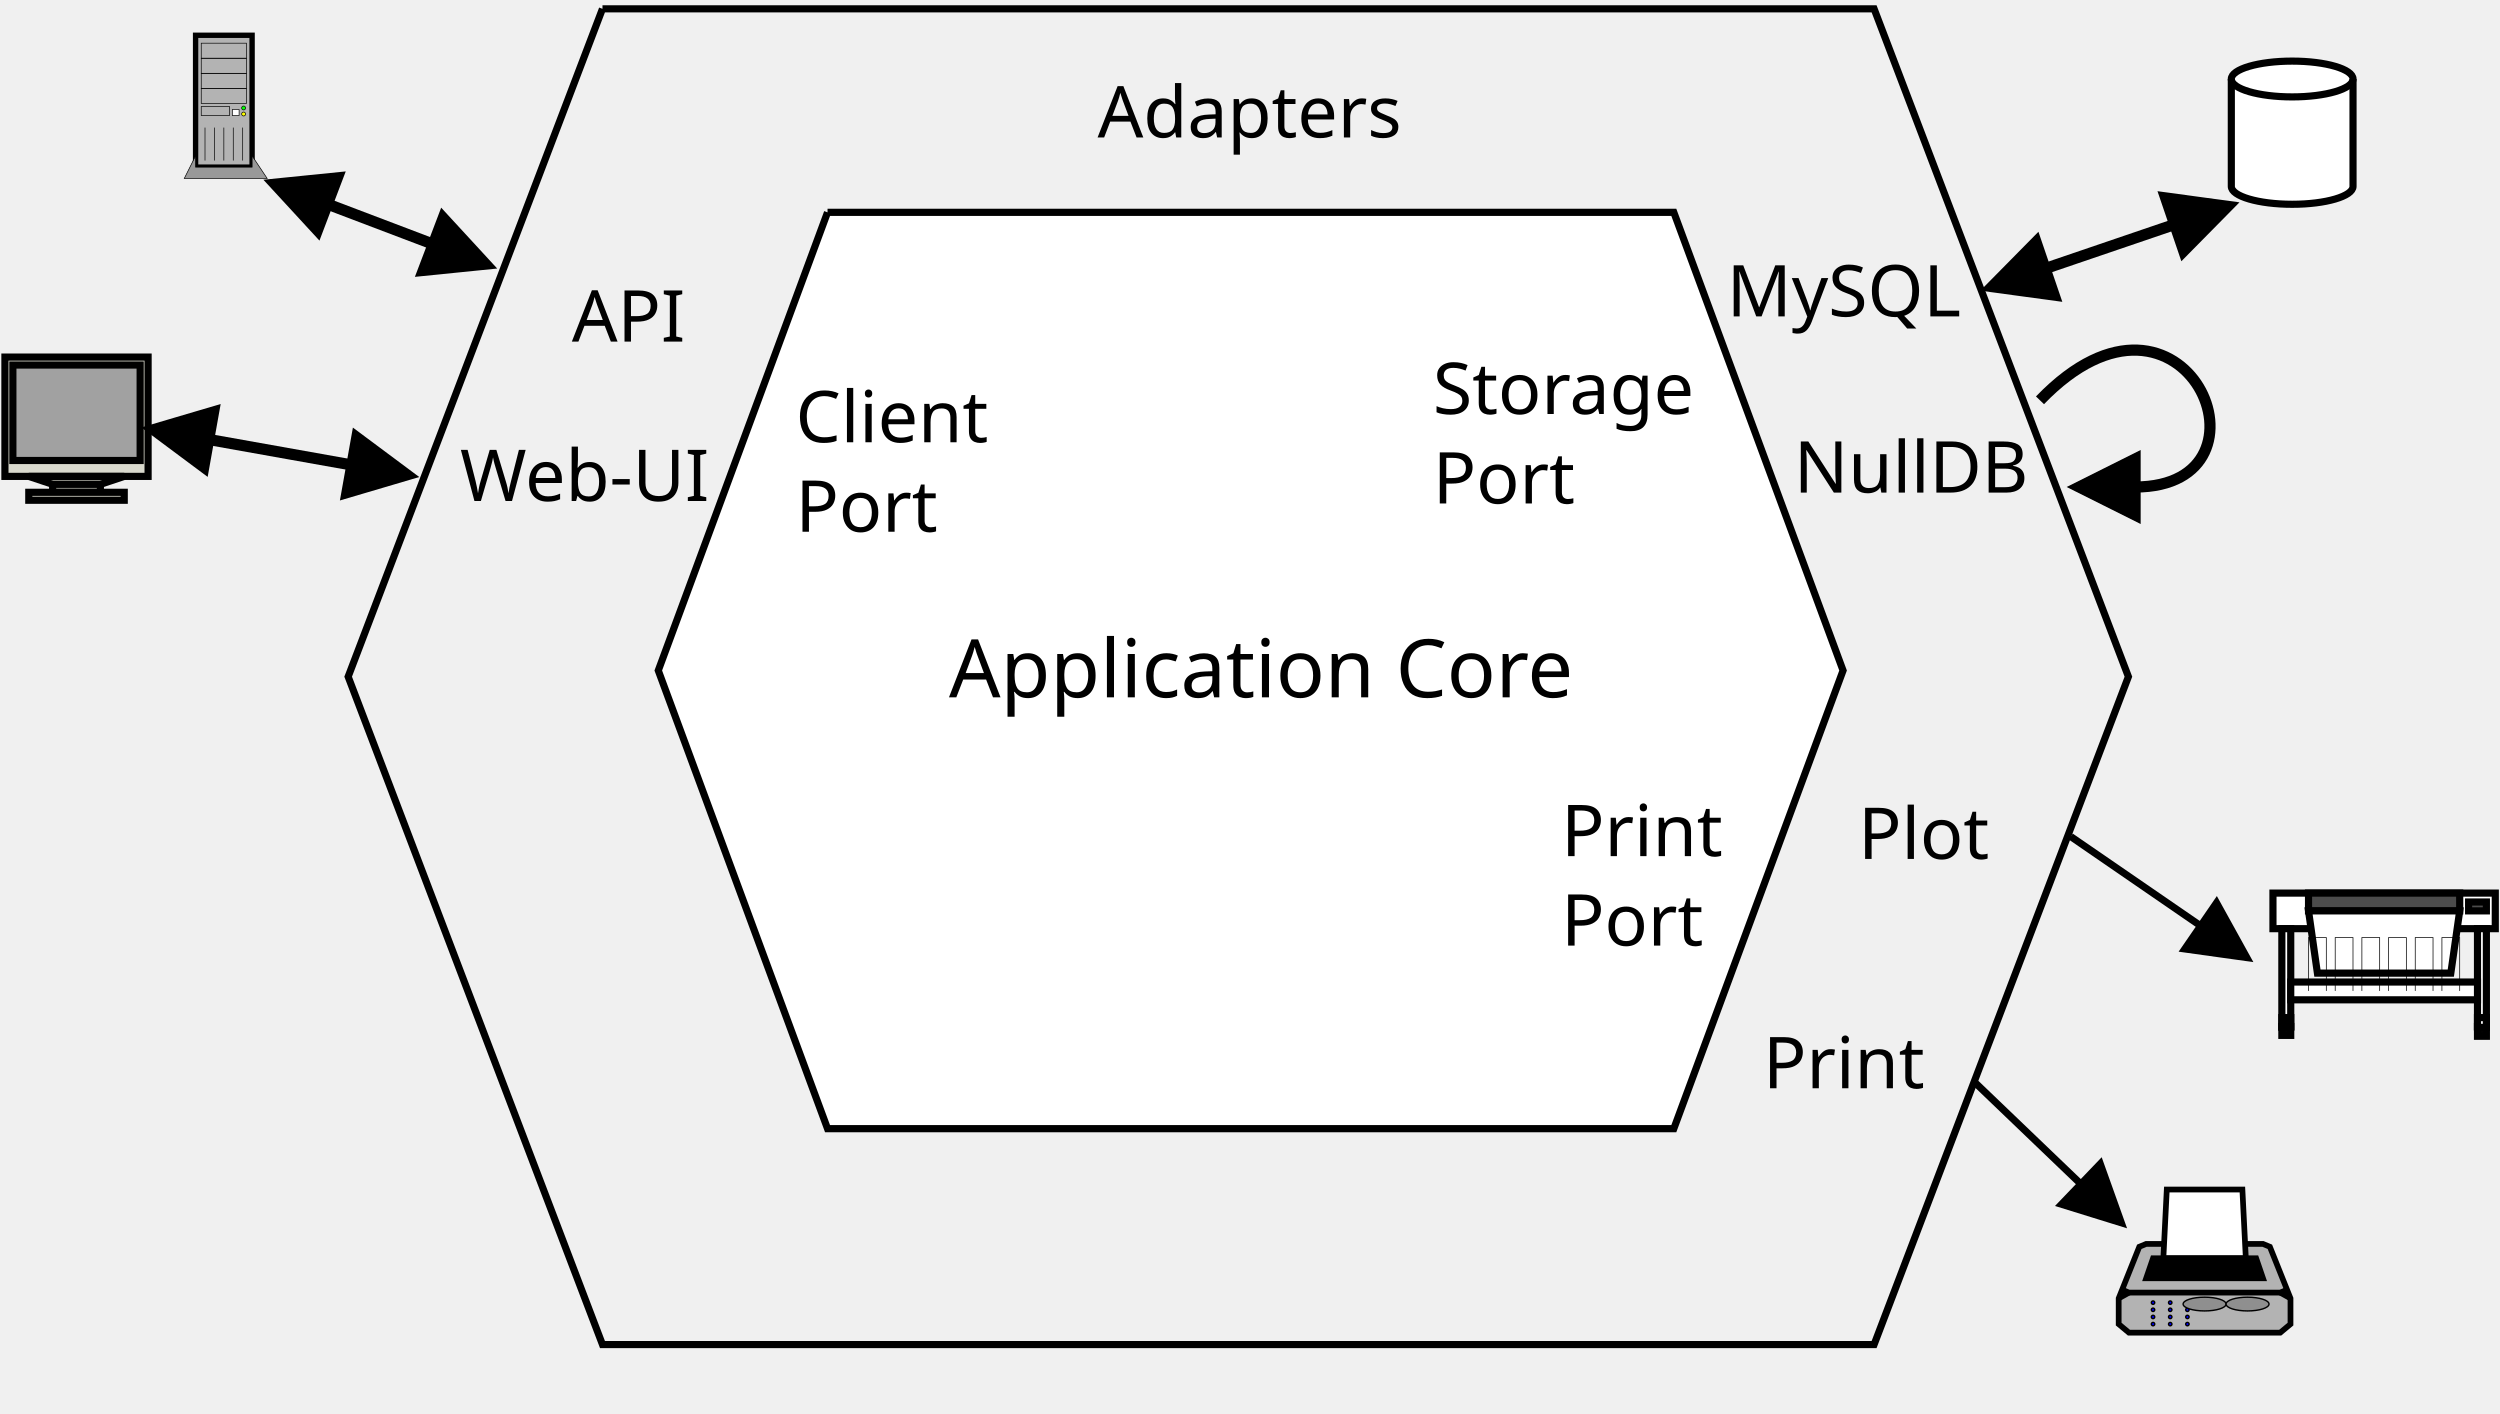
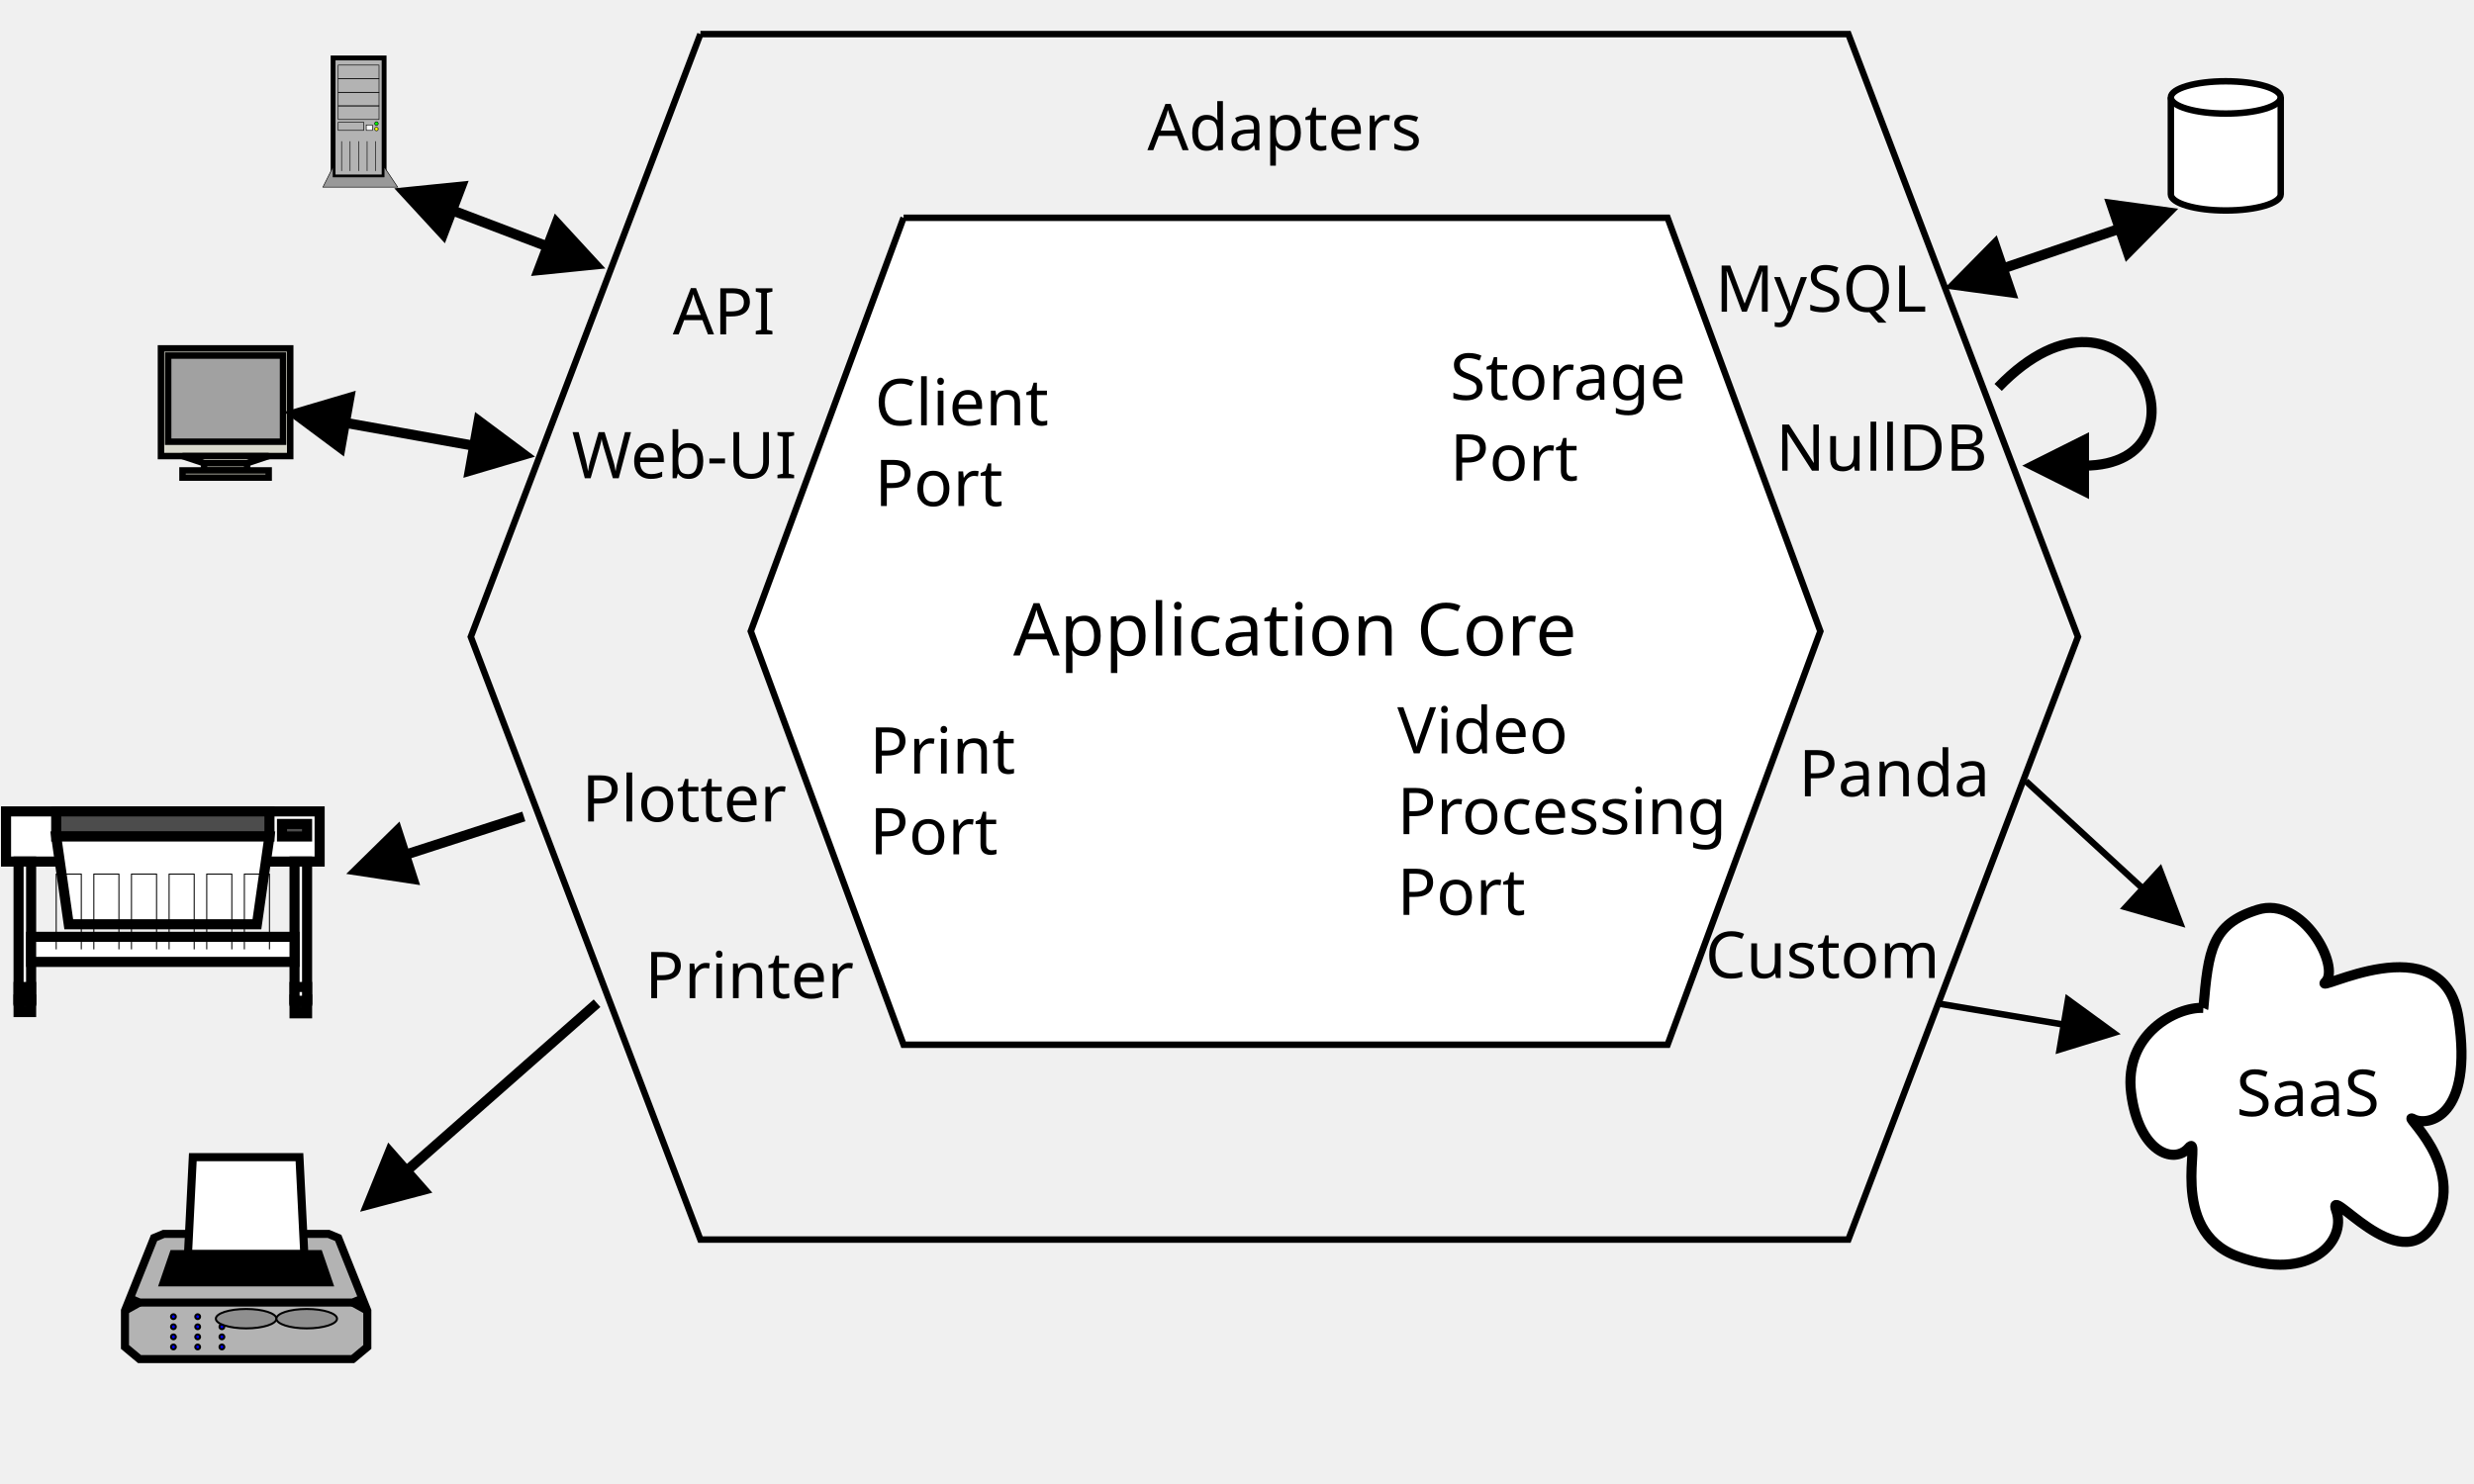
- <svg xmlns="http://www.w3.org/2000/svg" width="23cm" height="13cm" viewBox="369 231 447 251">
+ <svg xmlns="http://www.w3.org/2000/svg" width="25cm" height="15cm" viewBox="338 231 490 282">
  <g>
    <path style="fill: #ffffff" d="M 516.963 268.14 L 668.277,268.14 L 698.54,350.06 L 668.277,431.98 L 516.963,431.98 L 486.7,350.06 L 516.963,268.14z" />
    <path style="fill: none; fill-opacity:0; stroke-width: 1.28; stroke: #000000" d="M 516.963 268.14 L 668.277,268.14 L 698.54,350.06 L 668.277,431.98 L 516.963,431.98 L 486.7,350.06 L 516.963,268.14" />
    <text font-size="8.192" style="fill: #000000;text-anchor:middle;font-family:sans-serif;font-style:normal;font-weight:normal" x="592.62" y="352.62">
      <tspan x="592.62" y="352.62" />
    </text>
  </g>
  <text font-size="14.45" style="fill: #000000;text-anchor:start;font-family:sans-serif;font-style:normal;font-weight:normal" x="538.676" y="354.86">
    <tspan x="538.676" y="354.86">Application Core</tspan>
  </text>
  <g>
    <path style="fill: none; fill-opacity:0; stroke-width: 1.28; stroke: #000000" d="M 476.723 231.75 L 704.087,231.75 L 749.56,351.165 L 704.087,470.58 L 476.723,470.58 L 431.25,351.165 L 476.723,231.75" />
    <text font-size="8.192" style="fill: #000000;text-anchor:middle;font-family:sans-serif;font-style:normal;font-weight:normal" x="590.405" y="353.725">
      <tspan x="590.405" y="353.725" />
    </text>
  </g>
  <g>
    <rect style="fill: #ffffff" x="767.96" y="244.3" width="21.76" height="19.2" />
    <ellipse style="fill: #ffffff" cx="778.84" cy="263.5" rx="10.88" ry="3.2" />
    <ellipse style="fill: #ffffff" cx="778.84" cy="244.3" rx="10.88" ry="3.2" />
    <ellipse style="fill: none; fill-opacity:0; stroke-width: 1.28; stroke: #000000" cx="778.84" cy="244.3" rx="10.88" ry="3.2" />
    <path style="fill: none; fill-opacity:0; stroke-width: 1.28; stroke: #000000" d="M 789.72 244.3 L 789.72,263.5 C 789.72,265.267 784.849,266.7 778.84,266.7 C 772.831,266.7 767.96,265.267 767.96,263.5 L 767.96,244.3" />
    <text font-size="8.192" style="fill: #000000;text-anchor:middle;font-family:sans-serif;font-style:normal;font-weight:normal" x="778.84" y="274.38">
      <tspan x="778.84" y="274.38" />
    </text>
  </g>
  <g>
    <rect style="fill: #b3b3b3" x="403.971" y="236.48" width="10.105" height="23.579" />
    <rect style="fill: none; fill-opacity:0; stroke-width: 0.96; stroke: #000000" x="403.971" y="236.48" width="10.105" height="23.579" />
    <rect style="fill: none; fill-opacity:0; stroke-width: 0.12; stroke: #000000" x="404.982" y="237.895" width="8.084" height="2.695" />
    <rect style="fill: none; fill-opacity:0; stroke-width: 0.12; stroke: #000000" x="404.982" y="240.589" width="8.084" height="2.695" />
    <rect style="fill: none; fill-opacity:0; stroke-width: 0.12; stroke: #000000" x="404.982" y="243.284" width="8.084" height="2.695" />
    <rect style="fill: none; fill-opacity:0; stroke-width: 0.12; stroke: #000000" x="404.982" y="245.979" width="8.084" height="2.695" />
    <rect style="fill: none; fill-opacity:0; stroke-width: 0.12; stroke: #000000" x="404.982" y="249.213" width="5.053" height="1.617" />
    <ellipse style="fill: #00ff00" cx="412.561" cy="249.482" rx="0.354" ry="0.354" />
    <ellipse style="fill: none; fill-opacity:0; stroke-width: 0.12; stroke: #000000" cx="412.561" cy="249.482" rx="0.354" ry="0.354" />
    <ellipse style="fill: #ffff00" cx="412.561" cy="250.56" rx="0.354" ry="0.354" />
    <ellipse style="fill: none; fill-opacity:0; stroke-width: 0.12; stroke: #000000" cx="412.561" cy="250.56" rx="0.354" ry="0.354" />
    <rect style="fill: #ffffff" x="410.539" y="249.752" width="1.213" height="1.078" />
    <rect style="fill: none; fill-opacity:0; stroke-width: 0.12; stroke: #000000" x="410.539" y="249.752" width="1.213" height="1.078" />
    <path style="fill: none; fill-opacity:0; stroke-width: 0.12; stroke: #000000" d="M 405.655 252.985 L 405.655,258.88" />
    <path style="fill: none; fill-opacity:0; stroke-width: 0.12; stroke: #000000" d="M 407.339 252.985 L 407.339,258.88" />
    <path style="fill: none; fill-opacity:0; stroke-width: 0.12; stroke: #000000" d="M 409.024 252.985 L 409.024,258.88" />
    <path style="fill: none; fill-opacity:0; stroke-width: 0.12; stroke: #000000" d="M 410.708 252.985 L 410.708,258.88" />
    <path style="fill: none; fill-opacity:0; stroke-width: 0.12; stroke: #000000" d="M 412.392 252.985 L 412.392,258.88" />
    <path style="fill: none; fill-opacity:0; stroke-width: 0.12; stroke: #000000" d="M 414.076 252.985 L 414.076,258.88" />
    <polygon style="fill: #999999" points="401.95,262.08 403.971,258.038 403.971,260.059 414.076,260.059 414.076,258.038 416.771,262.08 " />
    <polygon style="fill: none; fill-opacity:0; stroke-width: 0.12; stroke: #000000" points="401.95,262.08 403.971,258.038 403.971,260.059 414.076,260.059 414.076,258.038 416.771,262.08 " />
    <text font-size="8.192" style="fill: #000000;text-anchor:middle;font-family:sans-serif;font-style:normal;font-weight:normal" x="409.361" y="270.434">
      <tspan x="409.361" y="270.434" />
    </text>
  </g>
  <g>
-     <polygon style="fill: #b3b3b3" points="752.735,452.588 751.506,453.1 747.82,462.316 747.82,466.924 749.663,468.46 776.697,468.46 778.54,466.924 778.54,462.316 774.854,453.1 773.625,452.588 " />
-     <polygon style="fill: none; fill-opacity:0; stroke-width: 1.024; stroke: #000000" points="752.735,452.588 751.506,453.1 747.82,462.316 747.82,466.924 749.663,468.46 776.697,468.46 778.54,466.924 778.54,462.316 774.854,453.1 773.625,452.588 " />
-     <path style="fill: none; fill-opacity:0; stroke-width: 1.024; stroke: #000000" d="M 748.434 460.78 L 749.663,461.292 L 776.697,461.292 L 777.926,460.78" />
-     <path style="fill: none; fill-opacity:0; stroke-width: 1.024; stroke: #000000" d="M 776.697 461.292 L 778.54,462.316" />
-     <path style="fill: none; fill-opacity:0; stroke-width: 1.024; stroke: #000000" d="M 747.82 462.316 L 749.663,461.292" />
-     <polygon style="fill: #ffffff" points="756.422,442.86 755.807,455.148 770.553,455.148 769.938,442.86 " />
-     <polygon style="fill: none; fill-opacity:0; stroke-width: 1.024; stroke: #000000" points="756.422,442.86 755.807,455.148 770.553,455.148 769.938,442.86 " />
-     <polygon style="fill: #000000" points="753.964,455.148 752.735,458.732 773.625,458.732 772.396,455.148 " />
-     <polygon style="fill: none; fill-opacity:0; stroke-width: 1.024; stroke: #000000" points="753.964,455.148 752.735,458.732 773.625,458.732 772.396,455.148 " />
-     <ellipse style="fill: #0000ff" cx="753.964" cy="463.084" rx="0.307" ry="0.307" />
-     <ellipse style="fill: none; fill-opacity:0; stroke-width: 0.256; stroke: #000000" cx="753.964" cy="463.084" rx="0.307" ry="0.307" />
-     <ellipse style="fill: #0000ff" cx="757.036" cy="463.084" rx="0.307" ry="0.307" />
-     <ellipse style="fill: none; fill-opacity:0; stroke-width: 0.256; stroke: #000000" cx="757.036" cy="463.084" rx="0.307" ry="0.307" />
-     <ellipse style="fill: #0000ff" cx="760.108" cy="463.084" rx="0.307" ry="0.307" />
-     <ellipse style="fill: none; fill-opacity:0; stroke-width: 0.256; stroke: #000000" cx="760.108" cy="463.084" rx="0.307" ry="0.307" />
-     <ellipse style="fill: #0000ff" cx="753.964" cy="464.364" rx="0.307" ry="0.307" />
-     <ellipse style="fill: none; fill-opacity:0; stroke-width: 0.256; stroke: #000000" cx="753.964" cy="464.364" rx="0.307" ry="0.307" />
-     <ellipse style="fill: #0000ff" cx="757.036" cy="464.364" rx="0.307" ry="0.307" />
-     <ellipse style="fill: none; fill-opacity:0; stroke-width: 0.256; stroke: #000000" cx="757.036" cy="464.364" rx="0.307" ry="0.307" />
-     <ellipse style="fill: #0000ff" cx="760.108" cy="464.364" rx="0.307" ry="0.307" />
-     <ellipse style="fill: none; fill-opacity:0; stroke-width: 0.256; stroke: #000000" cx="760.108" cy="464.364" rx="0.307" ry="0.307" />
-     <ellipse style="fill: #0000ff" cx="753.964" cy="465.644" rx="0.307" ry="0.307" />
-     <ellipse style="fill: none; fill-opacity:0; stroke-width: 0.256; stroke: #000000" cx="753.964" cy="465.644" rx="0.307" ry="0.307" />
-     <ellipse style="fill: #0000ff" cx="757.036" cy="465.644" rx="0.307" ry="0.307" />
-     <ellipse style="fill: none; fill-opacity:0; stroke-width: 0.256; stroke: #000000" cx="757.036" cy="465.644" rx="0.307" ry="0.307" />
-     <ellipse style="fill: #0000ff" cx="760.108" cy="465.644" rx="0.307" ry="0.307" />
-     <ellipse style="fill: none; fill-opacity:0; stroke-width: 0.256; stroke: #000000" cx="760.108" cy="465.644" rx="0.307" ry="0.307" />
-     <ellipse style="fill: #0000ff" cx="753.964" cy="466.924" rx="0.307" ry="0.307" />
-     <ellipse style="fill: none; fill-opacity:0; stroke-width: 0.256; stroke: #000000" cx="753.964" cy="466.924" rx="0.307" ry="0.307" />
-     <ellipse style="fill: #0000ff" cx="757.036" cy="466.924" rx="0.307" ry="0.307" />
-     <ellipse style="fill: none; fill-opacity:0; stroke-width: 0.256; stroke: #000000" cx="757.036" cy="466.924" rx="0.307" ry="0.307" />
-     <ellipse style="fill: #0000ff" cx="760.108" cy="466.924" rx="0.307" ry="0.307" />
-     <ellipse style="fill: none; fill-opacity:0; stroke-width: 0.256; stroke: #000000" cx="760.108" cy="466.924" rx="0.307" ry="0.307" />
-     <ellipse style="fill: #8f8f8f" cx="763.18" cy="463.34" rx="3.84" ry="1.229" />
-     <ellipse style="fill: none; fill-opacity:0; stroke-width: 0.256; stroke: #000000" cx="763.18" cy="463.34" rx="3.84" ry="1.229" />
-     <ellipse style="fill: #8f8f8f" cx="770.86" cy="463.34" rx="3.84" ry="1.229" />
-     <ellipse style="fill: none; fill-opacity:0; stroke-width: 0.256; stroke: #000000" cx="770.86" cy="463.34" rx="3.84" ry="1.229" />
-     <text font-size="8.192" style="fill: #000000;text-anchor:middle;font-family:sans-serif;font-style:normal;font-weight:normal" x="763.18" y="477.164">
-       <tspan x="763.18" y="477.164" />
-     </text>
-   </g>
-   <g>
-     <rect style="fill: #ffffff" x="775.404" y="389.86" width="39.752" height="6.36" />
-     <rect style="fill: none; fill-opacity:0; stroke-width: 1.28; stroke: #000000" x="775.404" y="389.86" width="39.752" height="6.36" />
-     <rect style="fill: none; fill-opacity:0; stroke-width: 0.128; stroke: #000000" x="775.404" y="389.86" width="39.752" height="6.36" />
-     <rect style="fill: #4c4c4c" x="781.764" y="389.86" width="27.031" height="3.18" />
-     <rect style="fill: none; fill-opacity:0; stroke-width: 1.28; stroke: #000000" x="781.764" y="389.86" width="27.031" height="3.18" />
-     <rect style="fill: none; fill-opacity:0; stroke-width: 0.128; stroke: #000000" x="781.764" y="389.86" width="27.031" height="3.18" />
-     <polygon style="fill: #ffffff" points="781.764,393.04 808.795,393.04 807.205,404.171 783.354,404.171 " />
-     <polygon style="fill: none; fill-opacity:0; stroke-width: 1.28; stroke: #000000" points="781.764,393.04 808.795,393.04 807.205,404.171 783.354,404.171 " />
-     <polygon style="fill: none; fill-opacity:0; stroke-width: 0.128; stroke: #000000" points="781.764,393.04 808.795,393.04 807.205,404.171 783.354,404.171 " />
-     <rect style="fill: #4c4c4c" x="810.385" y="391.45" width="3.18" height="1.59" />
-     <rect style="fill: none; fill-opacity:0; stroke-width: 1.28; stroke: #000000" x="810.385" y="391.45" width="3.18" height="1.59" />
-     <rect style="fill: none; fill-opacity:0; stroke-width: 0.128; stroke: #000000" x="810.385" y="391.45" width="3.18" height="1.59" />
-     <rect style="fill: #ffffff" x="776.994" y="396.22" width="1.59" height="17.491" />
-     <rect style="fill: none; fill-opacity:0; stroke-width: 1.28; stroke: #000000" x="776.994" y="396.22" width="1.59" height="17.491" />
-     <rect style="fill: none; fill-opacity:0; stroke-width: 0.128; stroke: #000000" x="776.994" y="396.22" width="1.59" height="17.491" />
-     <rect style="fill: #ffffff" x="811.975" y="396.22" width="1.59" height="17.491" />
-     <rect style="fill: none; fill-opacity:0; stroke-width: 1.28; stroke: #000000" x="811.975" y="396.22" width="1.59" height="17.491" />
-     <rect style="fill: none; fill-opacity:0; stroke-width: 0.128; stroke: #000000" x="811.975" y="396.22" width="1.59" height="17.491" />
-     <rect style="fill: #ffffff" x="778.584" y="405.761" width="33.391" height="3.18" />
-     <rect style="fill: none; fill-opacity:0; stroke-width: 1.28; stroke: #000000" x="778.584" y="405.761" width="33.391" height="3.18" />
-     <rect style="fill: none; fill-opacity:0; stroke-width: 0.128; stroke: #000000" x="778.584" y="405.761" width="33.391" height="3.18" />
-     <rect style="fill: #020202" x="776.994" y="413.711" width="1.59" height="1.59" />
-     <rect style="fill: none; fill-opacity:0; stroke-width: 1.28; stroke: #000000" x="776.994" y="413.711" width="1.59" height="1.59" />
-     <rect style="fill: none; fill-opacity:0; stroke-width: 0.128; stroke: #000000" x="776.994" y="413.711" width="1.59" height="1.59" />
-     <rect style="fill: #020202" x="811.975" y="413.711" width="1.59" height="1.749" />
-     <rect style="fill: none; fill-opacity:0; stroke-width: 1.28; stroke: #000000" x="811.975" y="413.711" width="1.59" height="1.749" />
-     <rect style="fill: none; fill-opacity:0; stroke-width: 0.128; stroke: #000000" x="811.975" y="413.711" width="1.59" height="1.749" />
-     <rect style="fill: #ffffff" x="811.975" y="412.121" width="1.59" height="1.749" />
-     <rect style="fill: none; fill-opacity:0; stroke-width: 1.28; stroke: #000000" x="811.975" y="412.121" width="1.59" height="1.749" />
-     <rect style="fill: none; fill-opacity:0; stroke-width: 0.128; stroke: #000000" x="811.975" y="412.121" width="1.59" height="1.749" />
-     <rect style="fill: #000000" x="776.994" y="412.121" width="1.59" height="1.749" />
-     <rect style="fill: none; fill-opacity:0; stroke-width: 1.28; stroke: #000000" x="776.994" y="412.121" width="1.59" height="1.749" />
-     <rect style="fill: none; fill-opacity:0; stroke-width: 0.128; stroke: #000000" x="776.994" y="412.121" width="1.59" height="1.749" />
-     <polyline style="fill: none; fill-opacity:0; stroke-width: 0.128; stroke: #000000" points="781.764,407.351 781.764,397.81 784.944,397.81 784.944,407.351 " />
-     <polyline style="fill: none; fill-opacity:0; stroke-width: 0.128; stroke: #000000" points="786.534,407.351 786.534,397.81 789.715,397.81 789.715,407.351 " />
-     <polyline style="fill: none; fill-opacity:0; stroke-width: 0.128; stroke: #000000" points="791.305,407.351 791.305,397.81 794.485,397.81 794.485,407.351 " />
-     <polyline style="fill: none; fill-opacity:0; stroke-width: 0.128; stroke: #000000" points="796.075,407.351 796.075,397.81 799.255,397.81 799.255,407.351 " />
-     <polyline style="fill: none; fill-opacity:0; stroke-width: 0.128; stroke: #000000" points="800.845,407.351 800.845,397.81 804.025,397.81 804.025,407.351 " />
-     <polyline style="fill: none; fill-opacity:0; stroke-width: 0.128; stroke: #000000" points="805.615,407.351 805.615,397.81 808.795,397.81 808.795,407.351 " />
-   </g>
-   <g>
    <rect style="fill: #d9d9cd" x="369.88" y="294.02" width="25.6" height="21.333" />
    <rect style="fill: none; fill-opacity:0; stroke-width: 1.28; stroke: #000000" x="369.88" y="294.02" width="25.6" height="21.333" />
    <rect style="fill: none; fill-opacity:0; stroke-width: 0.128; stroke: #000000" x="369.88" y="294.02" width="25.6" height="21.333" />
    <rect style="fill: #a1a1a1" x="371.302" y="295.442" width="22.756" height="17.067" />
    <rect style="fill: none; fill-opacity:0; stroke-width: 1.28; stroke: #000000" x="371.302" y="295.442" width="22.756" height="17.067" />
    <rect style="fill: none; fill-opacity:0; stroke-width: 0.128; stroke: #000000" x="371.302" y="295.442" width="22.756" height="17.067" />
    <polygon style="fill: #d9d9cd" points="374.147,315.353 391.213,315.353 386.947,316.776 378.413,316.776 " />
    <polygon style="fill: none; fill-opacity:0; stroke-width: 1.28; stroke: #000000" points="374.147,315.353 391.213,315.353 386.947,316.776 378.413,316.776 " />
    <polygon style="fill: none; fill-opacity:0; stroke-width: 0.128; stroke: #000000" points="374.147,315.353 391.213,315.353 386.947,316.776 378.413,316.776 " />
    <rect style="fill: #d9d9cd" x="378.413" y="316.776" width="8.533" height="1.422" />
    <rect style="fill: none; fill-opacity:0; stroke-width: 1.28; stroke: #000000" x="378.413" y="316.776" width="8.533" height="1.422" />
    <rect style="fill: none; fill-opacity:0; stroke-width: 0.128; stroke: #000000" x="378.413" y="316.776" width="8.533" height="1.422" />
    <rect style="fill: #d9d9cd" x="374.147" y="318.198" width="17.067" height="1.422" />
    <rect style="fill: none; fill-opacity:0; stroke-width: 1.28; stroke: #000000" x="374.147" y="318.198" width="17.067" height="1.422" />
    <rect style="fill: none; fill-opacity:0; stroke-width: 0.128; stroke: #000000" x="374.147" y="318.198" width="17.067" height="1.422" />
  </g>
  <g>
-     <line style="fill: none; fill-opacity:0; stroke-width: 1.28; stroke: #000000" x1="741.068" y1="441.888" x2="722.28" y2="423.88" />
-     <polygon style="fill: #000000" points="737.609,445.497 748.288,448.807 744.528,438.278 " />
-     <polygon style="fill: none; fill-opacity:0; stroke-width: 1.28; stroke: #000000" points="737.609,445.497 748.288,448.807 744.528,438.278 " />
-   </g>
-   <g>
-     <line style="fill: none; fill-opacity:0; stroke-width: 1.28; stroke: #000000" x1="762.482" y1="395.722" x2="739.25" y2="379.75" />
-     <polygon style="fill: #000000" points="759.65,399.842 770.723,401.387 765.315,391.602 " />
-     <polygon style="fill: none; fill-opacity:0; stroke-width: 1.28; stroke: #000000" points="759.65,399.842 770.723,401.387 765.315,391.602 " />
+     <line style="fill: none; fill-opacity:0; stroke-width: 1.28; stroke: #000000" x1="746.757" y1="427.989" x2="722.28" y2="423.88" />
+     <polygon style="fill: #000000" points="745.929,432.92 756.619,429.644 747.585,423.058 " />
+     <polygon style="fill: none; fill-opacity:0; stroke-width: 1.28; stroke: #000000" points="745.929,432.92 756.619,429.644 747.585,423.058 " />
+   </g>
+   <g>
+     <line style="fill: none; fill-opacity:0; stroke-width: 1.28; stroke: #000000" x1="762.417" y1="401.049" x2="739.25" y2="379.75" />
+     <polygon style="fill: #000000" points="759.033,404.73 769.779,407.817 765.801,397.368 " />
+     <polygon style="fill: none; fill-opacity:0; stroke-width: 1.28; stroke: #000000" points="759.033,404.73 769.779,407.817 765.801,397.368 " />
  </g>
  <text font-size="12.8" style="fill: #000000;text-anchor:start;font-family:sans-serif;font-style:normal;font-weight:normal" x="635.878" y="351.165">
    <tspan x="635.878" y="351.165" />
  </text>
  <text font-size="12.8" style="fill: #000000;text-anchor:start;font-family:sans-serif;font-style:normal;font-weight:normal" x="635.878" y="351.165">
    <tspan x="635.878" y="351.165" />
  </text>
  <text font-size="12.8" style="fill: #000000;text-anchor:start;font-family:sans-serif;font-style:normal;font-weight:normal" x="511.25" y="309.25">
    <tspan x="511.25" y="309.25">Client</tspan>
    <tspan x="511.25" y="325.25">Port</tspan>
  </text>
  <text font-size="12.8" style="fill: #000000;text-anchor:start;font-family:sans-serif;font-style:normal;font-weight:normal" x="635.878" y="351.165">
    <tspan x="635.878" y="351.165" />
  </text>
  <text font-size="12.8" style="fill: #000000;text-anchor:start;font-family:sans-serif;font-style:normal;font-weight:normal" x="565.25" y="254.75">
    <tspan x="565.25" y="254.75">Adapters</tspan>
  </text>
  <text font-size="12.8" style="fill: #000000;text-anchor:start;font-family:sans-serif;font-style:normal;font-weight:normal" x="635.878" y="351.165">
    <tspan x="635.878" y="351.165" />
  </text>
  <text font-size="12.8" style="fill: #000000;text-anchor:start;font-family:sans-serif;font-style:normal;font-weight:normal" x="471.25" y="291.25">
    <tspan x="471.25" y="291.25">API</tspan>
  </text>
  <text font-size="12.8" style="fill: #000000;text-anchor:start;font-family:sans-serif;font-style:normal;font-weight:normal" x="451.25" y="319.75">
    <tspan x="451.25" y="319.75">Web-UI</tspan>
  </text>
  <g>
    <line style="fill: none; fill-opacity:0; stroke-width: 2; stroke: #000000" x1="427.533" y1="266.655" x2="446.467" y2="273.845" />
    <polygon style="fill: #000000" points="429.309,261.981 418.185,263.105 425.758,271.329 " />
    <polygon style="fill: none; fill-opacity:0; stroke-width: 2; stroke: #000000" points="429.309,261.981 418.185,263.105 425.758,271.329 " />
    <polygon style="fill: #000000" points="444.691,278.519 455.815,277.395 448.242,269.171 " />
    <polygon style="fill: none; fill-opacity:0; stroke-width: 2; stroke: #000000" points="444.691,278.519 455.815,277.395 448.242,269.171 " />
  </g>
  <g>
    <line style="fill: none; fill-opacity:0; stroke-width: 2; stroke: #000000" x1="406.309" y1="308.751" x2="431.921" y2="313.319" />
    <polygon style="fill: #000000" points="407.187,303.829 396.464,306.996 405.431,313.674 " />
    <polygon style="fill: none; fill-opacity:0; stroke-width: 2; stroke: #000000" points="407.187,303.829 396.464,306.996 405.431,313.674 " />
    <polygon style="fill: #000000" points="431.043,318.241 441.766,315.074 432.799,308.396 " />
    <polygon style="fill: none; fill-opacity:0; stroke-width: 2; stroke: #000000" points="431.043,318.241 441.766,315.074 432.799,308.396 " />
  </g>
  <text font-size="12.8" style="fill: #000000;text-anchor:start;font-family:sans-serif;font-style:normal;font-weight:normal" x="677.75" y="286.75">
    <tspan x="677.75" y="286.75">MySQL</tspan>
  </text>
  <text font-size="12.8" style="fill: #000000;text-anchor:start;font-family:sans-serif;font-style:normal;font-weight:normal" x="689.75" y="318.25">
    <tspan x="689.75" y="318.25">NullDB</tspan>
  </text>
  <g>
    <line style="fill: none; fill-opacity:0; stroke-width: 2; stroke: #000000" x1="757.838" y1="270.299" x2="734.662" y2="278.201" />
    <polygon style="fill: #000000" points="759.452,275.032 767.303,267.073 756.225,265.567 " />
    <polygon style="fill: none; fill-opacity:0; stroke-width: 2; stroke: #000000" points="759.452,275.032 767.303,267.073 756.225,265.567 " />
    <polygon style="fill: #000000" points="733.048,273.468 725.197,281.427 736.275,282.933 " />
    <polygon style="fill: none; fill-opacity:0; stroke-width: 2; stroke: #000000" points="733.048,273.468 725.197,281.427 736.275,282.933 " />
  </g>
  <g>
    <path style="fill: none; fill-opacity:0; stroke-width: 2; stroke: #000000" d="M 733.75 301.75 C 759.75,274.75 777.75,317.25 750.75,317.25" />
    <polygon style="fill: #000000" points="750.75,312.25 740.75,317.25 750.75,322.25 " />
    <polygon style="fill: none; fill-opacity:0; stroke-width: 2; stroke: #000000" points="750.75,312.25 740.75,317.25 750.75,322.25 " />
  </g>
-   <text font-size="12.8" style="fill: #000000;text-anchor:start;font-family:sans-serif;font-style:normal;font-weight:normal" x="684.25" y="424.75">
-     <tspan x="684.25" y="424.75">Print</tspan>
-   </text>
-   <text font-size="12.8" style="fill: #000000;text-anchor:start;font-family:sans-serif;font-style:normal;font-weight:normal" x="701.25" y="383.75">
-     <tspan x="701.25" y="383.75">Plot</tspan>
+   <text font-size="12.8" style="fill: #000000;text-anchor:start;font-family:sans-serif;font-style:normal;font-weight:normal" x="675.75" y="418.75">
+     <tspan x="675.75" y="418.75">Custom</tspan>
+   </text>
+   <text font-size="12.8" style="fill: #000000;text-anchor:start;font-family:sans-serif;font-style:normal;font-weight:normal" x="694.25" y="382.75">
+     <tspan x="694.25" y="382.75">Panda</tspan>
  </text>
  <text font-size="12.8" style="fill: #000000;text-anchor:start;font-family:sans-serif;font-style:normal;font-weight:normal" x="625.2" y="304.2">
    <tspan x="625.2" y="304.2">Storage</tspan>
    <tspan x="625.2" y="320.2">Port</tspan>
  </text>
-   <text font-size="12.8" style="fill: #000000;text-anchor:start;font-family:sans-serif;font-style:normal;font-weight:normal" x="648.15" y="383.25">
-     <tspan x="648.15" y="383.25">Print</tspan>
-     <tspan x="648.15" y="399.25">Port</tspan>
-   </text>
+   <g>
+     <path style="fill: #ffffff" d="M 774.396 424.679 C 769.033,424.42 758.631,429.863 760.094,441.528 C 761.556,453.192 768.545,455.784 771.471,452.414 C 774.396,449.045 766.92,468.745 781.223,473.929 C 795.525,479.113 802.839,470.818 800.726,464.856 C 798.613,458.895 813.241,478.854 820.068,467.448 C 826.894,456.043 813.079,445.157 816.004,446.712 C 818.93,448.267 827.869,446.193 824.944,426.753 C 822.018,407.312 795.688,422.346 798.613,419.495 C 801.539,416.644 794.225,402.387 785.123,405.238 C 776.022,408.09 775.376,413.264 774.401,424.669 L 774.396,424.679z" />
+     <path style="fill: none; fill-opacity:0; stroke-width: 2; stroke: #000000" d="M 774.396 424.679 C 769.033,424.42 758.631,429.863 760.094,441.528 C 761.556,453.192 768.545,455.784 771.471,452.414 C 774.396,449.045 766.92,468.745 781.223,473.929 C 795.525,479.113 802.839,470.818 800.726,464.856 C 798.613,458.895 813.241,478.854 820.068,467.448 C 826.894,456.043 813.079,445.157 816.004,446.712 C 818.93,448.267 827.869,446.193 824.944,426.753 C 822.018,407.312 795.688,422.346 798.613,419.495 C 801.539,416.644 794.225,402.387 785.123,405.238 C 776.022,408.09 775.376,413.264 774.401,424.669 L 774.396,424.679" />
+     <text font-size="12.8" style="fill: #000000;text-anchor:middle;font-family:sans-serif;font-style:normal;font-weight:normal" x="795.106" y="446.103">
+       <tspan x="795.106" y="446.103">SaaS</tspan>
+     </text>
+   </g>
+   <text font-size="12.8" style="fill: #000000;text-anchor:start;font-family:sans-serif;font-style:normal;font-weight:normal" x="635.878" y="351.165">
+     <tspan x="635.878" y="351.165" />
+   </text>
+   <text font-size="12.8" style="fill: #000000;text-anchor:start;font-family:sans-serif;font-style:normal;font-weight:normal" x="614.75" y="374.25">
+     <tspan x="614.75" y="374.25">Video</tspan>
+     <tspan x="614.75" y="390.25">Processing</tspan>
+     <tspan x="614.75" y="406.25">Port</tspan>
+   </text>
+   <g>
+     <rect style="fill: #ffffff" x="339.194" y="385.75" width="62.112" height="9.938" />
+     <rect style="fill: none; fill-opacity:0; stroke-width: 2; stroke: #000000" x="339.194" y="385.75" width="62.112" height="9.938" />
+     <rect style="fill: none; fill-opacity:0; stroke-width: 0.2; stroke: #000000" x="339.194" y="385.75" width="62.112" height="9.938" />
+     <rect style="fill: #4c4c4c" x="349.132" y="385.75" width="42.236" height="4.969" />
+     <rect style="fill: none; fill-opacity:0; stroke-width: 2; stroke: #000000" x="349.132" y="385.75" width="42.236" height="4.969" />
+     <rect style="fill: none; fill-opacity:0; stroke-width: 0.2; stroke: #000000" x="349.132" y="385.75" width="42.236" height="4.969" />
+     <polygon style="fill: #ffffff" points="349.132,390.719 391.368,390.719 388.884,408.11 351.616,408.11 " />
+     <polygon style="fill: none; fill-opacity:0; stroke-width: 2; stroke: #000000" points="349.132,390.719 391.368,390.719 388.884,408.11 351.616,408.11 " />
+     <polygon style="fill: none; fill-opacity:0; stroke-width: 0.2; stroke: #000000" points="349.132,390.719 391.368,390.719 388.884,408.11 351.616,408.11 " />
+     <rect style="fill: #4c4c4c" x="393.852" y="388.234" width="4.969" height="2.484" />
+     <rect style="fill: none; fill-opacity:0; stroke-width: 2; stroke: #000000" x="393.852" y="388.234" width="4.969" height="2.484" />
+     <rect style="fill: none; fill-opacity:0; stroke-width: 0.2; stroke: #000000" x="393.852" y="388.234" width="4.969" height="2.484" />
+     <rect style="fill: #ffffff" x="341.679" y="395.688" width="2.484" height="27.329" />
+     <rect style="fill: none; fill-opacity:0; stroke-width: 2; stroke: #000000" x="341.679" y="395.688" width="2.484" height="27.329" />
+     <rect style="fill: none; fill-opacity:0; stroke-width: 0.2; stroke: #000000" x="341.679" y="395.688" width="2.484" height="27.329" />
+     <rect style="fill: #ffffff" x="396.337" y="395.688" width="2.484" height="27.329" />
+     <rect style="fill: none; fill-opacity:0; stroke-width: 2; stroke: #000000" x="396.337" y="395.688" width="2.484" height="27.329" />
+     <rect style="fill: none; fill-opacity:0; stroke-width: 0.2; stroke: #000000" x="396.337" y="395.688" width="2.484" height="27.329" />
+     <rect style="fill: #ffffff" x="344.163" y="410.595" width="52.174" height="4.969" />
+     <rect style="fill: none; fill-opacity:0; stroke-width: 2; stroke: #000000" x="344.163" y="410.595" width="52.174" height="4.969" />
+     <rect style="fill: none; fill-opacity:0; stroke-width: 0.2; stroke: #000000" x="344.163" y="410.595" width="52.174" height="4.969" />
+     <rect style="fill: #020202" x="341.679" y="423.017" width="2.484" height="2.484" />
+     <rect style="fill: none; fill-opacity:0; stroke-width: 2; stroke: #000000" x="341.679" y="423.017" width="2.484" height="2.484" />
+     <rect style="fill: none; fill-opacity:0; stroke-width: 0.2; stroke: #000000" x="341.679" y="423.017" width="2.484" height="2.484" />
+     <rect style="fill: #020202" x="396.337" y="423.017" width="2.484" height="2.733" />
+     <rect style="fill: none; fill-opacity:0; stroke-width: 2; stroke: #000000" x="396.337" y="423.017" width="2.484" height="2.733" />
+     <rect style="fill: none; fill-opacity:0; stroke-width: 0.2; stroke: #000000" x="396.337" y="423.017" width="2.484" height="2.733" />
+     <rect style="fill: #ffffff" x="396.337" y="420.533" width="2.484" height="2.733" />
+     <rect style="fill: none; fill-opacity:0; stroke-width: 2; stroke: #000000" x="396.337" y="420.533" width="2.484" height="2.733" />
+     <rect style="fill: none; fill-opacity:0; stroke-width: 0.2; stroke: #000000" x="396.337" y="420.533" width="2.484" height="2.733" />
+     <rect style="fill: #000000" x="341.679" y="420.533" width="2.484" height="2.733" />
+     <rect style="fill: none; fill-opacity:0; stroke-width: 2; stroke: #000000" x="341.679" y="420.533" width="2.484" height="2.733" />
+     <rect style="fill: none; fill-opacity:0; stroke-width: 0.2; stroke: #000000" x="341.679" y="420.533" width="2.484" height="2.733" />
+     <polyline style="fill: none; fill-opacity:0; stroke-width: 0.2; stroke: #000000" points="349.132,413.079 349.132,398.172 354.101,398.172 354.101,413.079 " />
+     <polyline style="fill: none; fill-opacity:0; stroke-width: 0.2; stroke: #000000" points="356.585,413.079 356.585,398.172 361.554,398.172 361.554,413.079 " />
+     <polyline style="fill: none; fill-opacity:0; stroke-width: 0.2; stroke: #000000" points="364.039,413.079 364.039,398.172 369.008,398.172 369.008,413.079 " />
+     <polyline style="fill: none; fill-opacity:0; stroke-width: 0.2; stroke: #000000" points="371.492,413.079 371.492,398.172 376.461,398.172 376.461,413.079 " />
+     <polyline style="fill: none; fill-opacity:0; stroke-width: 0.2; stroke: #000000" points="378.946,413.079 378.946,398.172 383.915,398.172 383.915,413.079 " />
+     <polyline style="fill: none; fill-opacity:0; stroke-width: 0.2; stroke: #000000" points="386.399,413.079 386.399,398.172 391.368,398.172 391.368,413.079 " />
+   </g>
+   <g>
+     <polygon style="fill: #b3b3b3" points="370.43,469.45 368.51,470.25 362.75,484.65 362.75,491.85 365.63,494.25 407.87,494.25 410.75,491.85 410.75,484.65 404.99,470.25 403.07,469.45 " />
+     <polygon style="fill: none; fill-opacity:0; stroke-width: 1.6; stroke: #000000" points="370.43,469.45 368.51,470.25 362.75,484.65 362.75,491.85 365.63,494.25 407.87,494.25 410.75,491.85 410.75,484.65 404.99,470.25 403.07,469.45 " />
+     <path style="fill: none; fill-opacity:0; stroke-width: 1.6; stroke: #000000" d="M 363.71 482.25 L 365.63,483.05 L 407.87,483.05 L 409.79,482.25" />
+     <path style="fill: none; fill-opacity:0; stroke-width: 1.6; stroke: #000000" d="M 407.87 483.05 L 410.75,484.65" />
+     <path style="fill: none; fill-opacity:0; stroke-width: 1.6; stroke: #000000" d="M 362.75 484.65 L 365.63,483.05" />
+     <polygon style="fill: #ffffff" points="376.19,454.25 375.23,473.45 398.27,473.45 397.31,454.25 " />
+     <polygon style="fill: none; fill-opacity:0; stroke-width: 1.6; stroke: #000000" points="376.19,454.25 375.23,473.45 398.27,473.45 397.31,454.25 " />
+     <polygon style="fill: #000000" points="372.35,473.45 370.43,479.05 403.07,479.05 401.15,473.45 " />
+     <polygon style="fill: none; fill-opacity:0; stroke-width: 1.6; stroke: #000000" points="372.35,473.45 370.43,479.05 403.07,479.05 401.15,473.45 " />
+     <ellipse style="fill: #0000ff" cx="372.35" cy="485.85" rx="0.48" ry="0.48" />
+     <ellipse style="fill: none; fill-opacity:0; stroke-width: 0.4; stroke: #000000" cx="372.35" cy="485.85" rx="0.48" ry="0.48" />
+     <ellipse style="fill: #0000ff" cx="377.15" cy="485.85" rx="0.48" ry="0.48" />
+     <ellipse style="fill: none; fill-opacity:0; stroke-width: 0.4; stroke: #000000" cx="377.15" cy="485.85" rx="0.48" ry="0.48" />
+     <ellipse style="fill: #0000ff" cx="381.95" cy="485.85" rx="0.48" ry="0.48" />
+     <ellipse style="fill: none; fill-opacity:0; stroke-width: 0.4; stroke: #000000" cx="381.95" cy="485.85" rx="0.48" ry="0.48" />
+     <ellipse style="fill: #0000ff" cx="372.35" cy="487.85" rx="0.48" ry="0.48" />
+     <ellipse style="fill: none; fill-opacity:0; stroke-width: 0.4; stroke: #000000" cx="372.35" cy="487.85" rx="0.48" ry="0.48" />
+     <ellipse style="fill: #0000ff" cx="377.15" cy="487.85" rx="0.48" ry="0.48" />
+     <ellipse style="fill: none; fill-opacity:0; stroke-width: 0.4; stroke: #000000" cx="377.15" cy="487.85" rx="0.48" ry="0.48" />
+     <ellipse style="fill: #0000ff" cx="381.95" cy="487.85" rx="0.48" ry="0.48" />
+     <ellipse style="fill: none; fill-opacity:0; stroke-width: 0.4; stroke: #000000" cx="381.95" cy="487.85" rx="0.48" ry="0.48" />
+     <ellipse style="fill: #0000ff" cx="372.35" cy="489.85" rx="0.48" ry="0.48" />
+     <ellipse style="fill: none; fill-opacity:0; stroke-width: 0.4; stroke: #000000" cx="372.35" cy="489.85" rx="0.48" ry="0.48" />
+     <ellipse style="fill: #0000ff" cx="377.15" cy="489.85" rx="0.48" ry="0.48" />
+     <ellipse style="fill: none; fill-opacity:0; stroke-width: 0.4; stroke: #000000" cx="377.15" cy="489.85" rx="0.48" ry="0.48" />
+     <ellipse style="fill: #0000ff" cx="381.95" cy="489.85" rx="0.48" ry="0.48" />
+     <ellipse style="fill: none; fill-opacity:0; stroke-width: 0.4; stroke: #000000" cx="381.95" cy="489.85" rx="0.48" ry="0.48" />
+     <ellipse style="fill: #0000ff" cx="372.35" cy="491.85" rx="0.48" ry="0.48" />
+     <ellipse style="fill: none; fill-opacity:0; stroke-width: 0.4; stroke: #000000" cx="372.35" cy="491.85" rx="0.48" ry="0.48" />
+     <ellipse style="fill: #0000ff" cx="377.15" cy="491.85" rx="0.48" ry="0.48" />
+     <ellipse style="fill: none; fill-opacity:0; stroke-width: 0.4; stroke: #000000" cx="377.15" cy="491.85" rx="0.48" ry="0.48" />
+     <ellipse style="fill: #0000ff" cx="381.95" cy="491.85" rx="0.48" ry="0.48" />
+     <ellipse style="fill: none; fill-opacity:0; stroke-width: 0.4; stroke: #000000" cx="381.95" cy="491.85" rx="0.48" ry="0.48" />
+     <ellipse style="fill: #8f8f8f" cx="386.75" cy="486.25" rx="6" ry="1.92" />
+     <ellipse style="fill: none; fill-opacity:0; stroke-width: 0.4; stroke: #000000" cx="386.75" cy="486.25" rx="6" ry="1.92" />
+     <ellipse style="fill: #8f8f8f" cx="398.75" cy="486.25" rx="6" ry="1.92" />
+     <ellipse style="fill: none; fill-opacity:0; stroke-width: 0.4; stroke: #000000" cx="398.75" cy="486.25" rx="6" ry="1.92" />
+     <text font-size="12.8" style="fill: #000000;text-anchor:middle;font-family:sans-serif;font-style:normal;font-weight:normal" x="386.75" y="507.85">
+       <tspan x="386.75" y="507.85" />
+     </text>
+   </g>
+   <text font-size="12.8" style="fill: #000000;text-anchor:start;font-family:sans-serif;font-style:normal;font-weight:normal" x="510.25" y="378.25">
+     <tspan x="510.25" y="378.25">Print</tspan>
+     <tspan x="510.25" y="394.25">Port</tspan>
+   </text>
+   <text font-size="12.8" style="fill: #000000;text-anchor:start;font-family:sans-serif;font-style:normal;font-weight:normal" x="465.75" y="422.75">
+     <tspan x="465.75" y="422.75">Printer</tspan>
+   </text>
+   <text font-size="12.8" style="fill: #000000;text-anchor:start;font-family:sans-serif;font-style:normal;font-weight:normal" x="453.25" y="387.75">
+     <tspan x="453.25" y="387.75">Plotter</tspan>
+   </text>
+   <g>
+     <line style="fill: none; fill-opacity:0; stroke-width: 2; stroke: #000000" x1="441.75" y1="386.75" x2="418.216" y2="394.364" />
+     <polygon style="fill: #000000" points="416.677,389.607 408.701,397.442 419.755,399.121 " />
+     <polygon style="fill: none; fill-opacity:0; stroke-width: 2; stroke: #000000" points="416.677,389.607 408.701,397.442 419.755,399.121 " />
+   </g>
+   <g>
+     <line style="fill: none; fill-opacity:0; stroke-width: 2; stroke: #000000" x1="456.25" y1="423.75" x2="418.506" y2="456.981" />
+     <polygon style="fill: #000000" points="415.202,453.228 411.001,463.589 421.81,460.734 " />
+     <polygon style="fill: none; fill-opacity:0; stroke-width: 2; stroke: #000000" points="415.202,453.228 411.001,463.589 421.81,460.734 " />
+   </g>
</svg>
